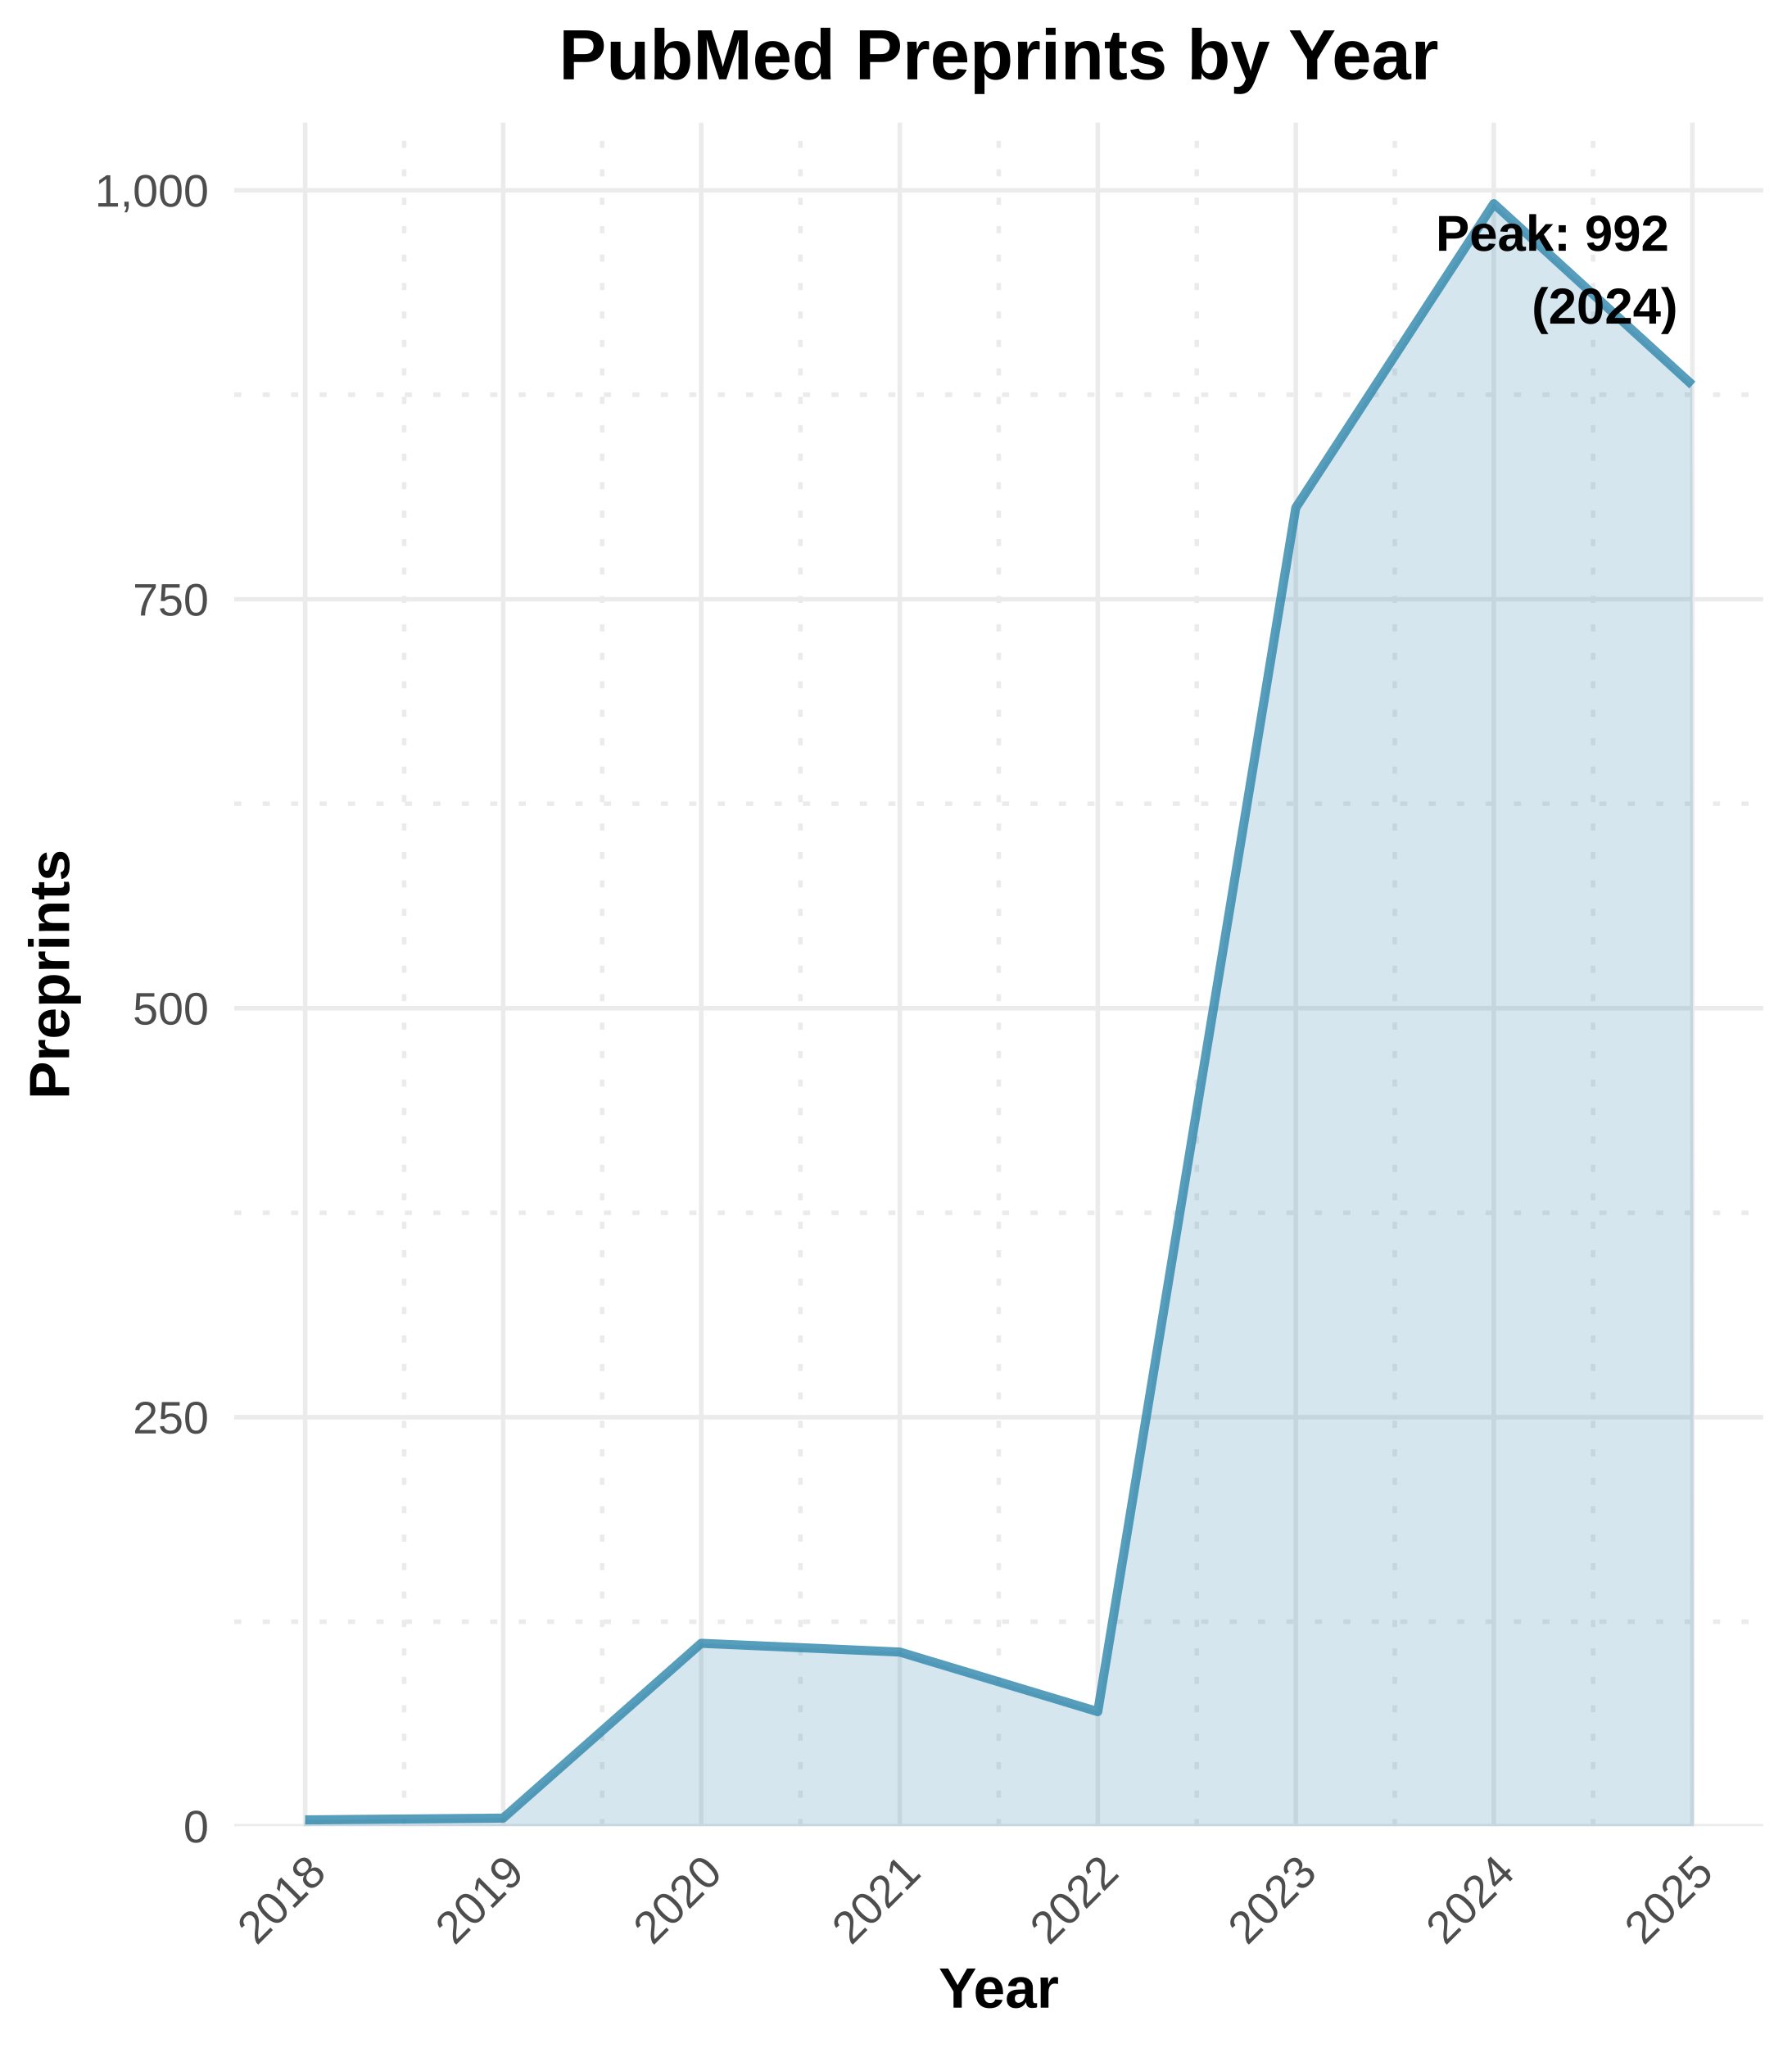
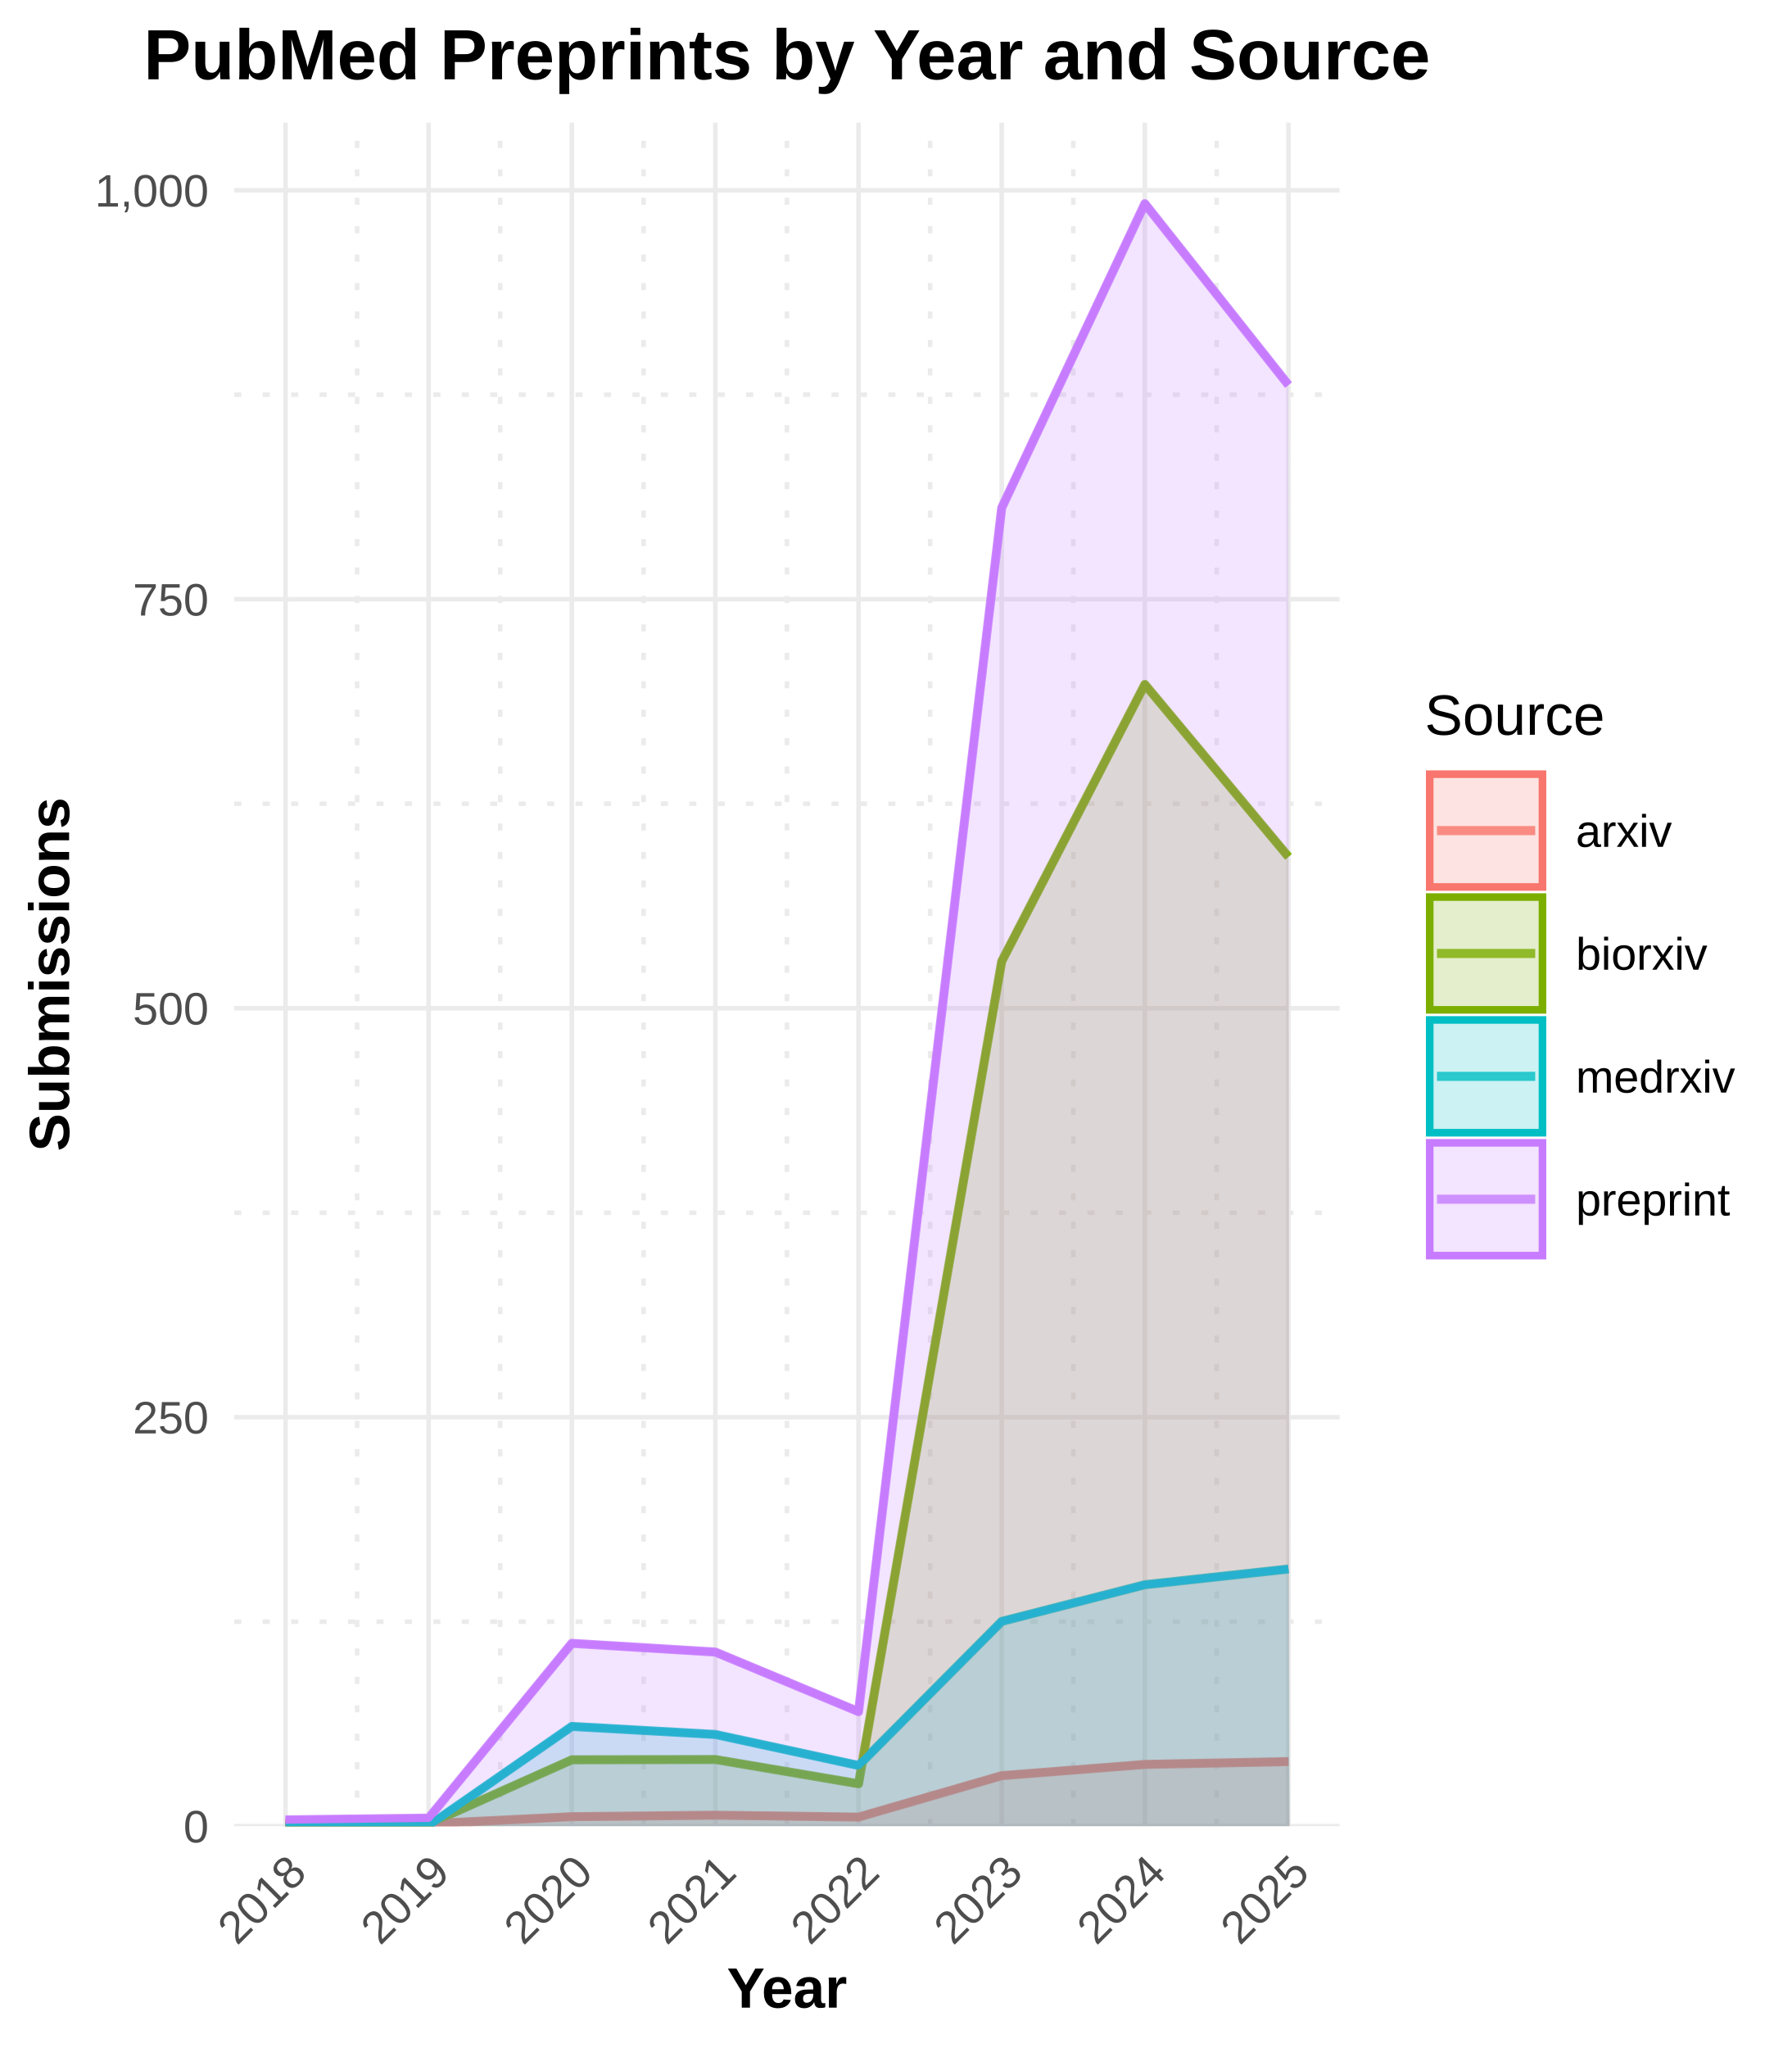
<svg xmlns="http://www.w3.org/2000/svg" width="252.00pt" height="288.00pt" viewBox="0 0 252.00 288.00">
  <g class="svglite">
    <defs>
      <style type="text/css">
    .svglite line, .svglite polyline, .svglite polygon, .svglite path, .svglite rect, .svglite circle {
      fill: none;
      stroke: #000000;
      stroke-linecap: round;
      stroke-linejoin: round;
      stroke-miterlimit: 10.00;
    }
    .svglite text {
      white-space: pre;
    }
    .svglite g.glyphgroup path {
      fill: inherit;
      stroke: none;
    }
  </style>
    </defs>
    <rect width="100%" height="100%" style="stroke: none; fill: none;" />
    <defs>
      <clipPath id="cpMC4wMHwyNTIuMDB8MC4wMHwyODguMDA=">
        <rect x="0.00" y="0.00" width="252.00" height="288.00" />
      </clipPath>
    </defs>
    <g clip-path="url(#cpMC4wMHwyNTIuMDB8MC4wMHwyODguMDA=)">
</g>
    <defs>
-       <clipPath id="cpMzIuOTV8MjQ4LjAxfDE3LjI0fDI1Ni44MA==">
-         <rect x="32.95" y="17.24" width="215.07" height="239.57" />
+       <clipPath id="cpMzIuOTV8MTg4LjQzfDE3LjI0fDI1Ni44MA==">
+         <rect x="32.95" y="17.24" width="155.49" height="239.57" />
      </clipPath>
    </defs>
-     <g clip-path="url(#cpMzIuOTV8MjQ4LjAxfDE3LjI0fDI1Ni44MA==)">
-       <polyline points="32.95,228.05 248.01,228.05 " style="stroke-width: 0.64; stroke: #EBEBEB; stroke-dasharray: 1.00,3.00; stroke-linecap: butt;" />
-       <polyline points="32.95,170.54 248.01,170.54 " style="stroke-width: 0.64; stroke: #EBEBEB; stroke-dasharray: 1.00,3.00; stroke-linecap: butt;" />
-       <polyline points="32.95,113.02 248.01,113.02 " style="stroke-width: 0.64; stroke: #EBEBEB; stroke-dasharray: 1.00,3.00; stroke-linecap: butt;" />
-       <polyline points="32.95,55.51 248.01,55.51 " style="stroke-width: 0.64; stroke: #EBEBEB; stroke-dasharray: 1.00,3.00; stroke-linecap: butt;" />
-       <polyline points="56.85,256.80 56.85,17.24 " style="stroke-width: 0.64; stroke: #EBEBEB; stroke-dasharray: 1.00,3.00; stroke-linecap: butt;" />
-       <polyline points="84.70,256.80 84.70,17.24 " style="stroke-width: 0.64; stroke: #EBEBEB; stroke-dasharray: 1.00,3.00; stroke-linecap: butt;" />
-       <polyline points="112.59,256.80 112.59,17.24 " style="stroke-width: 0.64; stroke: #EBEBEB; stroke-dasharray: 1.00,3.00; stroke-linecap: butt;" />
-       <polyline points="140.48,256.80 140.48,17.24 " style="stroke-width: 0.64; stroke: #EBEBEB; stroke-dasharray: 1.00,3.00; stroke-linecap: butt;" />
-       <polyline points="168.34,256.80 168.34,17.24 " style="stroke-width: 0.64; stroke: #EBEBEB; stroke-dasharray: 1.00,3.00; stroke-linecap: butt;" />
-       <polyline points="196.19,256.80 196.19,17.24 " style="stroke-width: 0.64; stroke: #EBEBEB; stroke-dasharray: 1.00,3.00; stroke-linecap: butt;" />
-       <polyline points="224.08,256.80 224.08,17.24 " style="stroke-width: 0.64; stroke: #EBEBEB; stroke-dasharray: 1.00,3.00; stroke-linecap: butt;" />
-       <polyline points="32.95,256.80 248.01,256.80 " style="stroke-width: 0.64; stroke: #EBEBEB; stroke-linecap: butt;" />
-       <polyline points="32.95,199.29 248.01,199.29 " style="stroke-width: 0.64; stroke: #EBEBEB; stroke-linecap: butt;" />
-       <polyline points="32.95,141.78 248.01,141.78 " style="stroke-width: 0.64; stroke: #EBEBEB; stroke-linecap: butt;" />
-       <polyline points="32.95,84.27 248.01,84.27 " style="stroke-width: 0.64; stroke: #EBEBEB; stroke-linecap: butt;" />
-       <polyline points="32.95,26.76 248.01,26.76 " style="stroke-width: 0.64; stroke: #EBEBEB; stroke-linecap: butt;" />
-       <polyline points="42.92,256.80 42.92,17.24 " style="stroke-width: 0.64; stroke: #EBEBEB; stroke-linecap: butt;" />
-       <polyline points="70.77,256.80 70.77,17.24 " style="stroke-width: 0.64; stroke: #EBEBEB; stroke-linecap: butt;" />
-       <polyline points="98.63,256.80 98.63,17.24 " style="stroke-width: 0.64; stroke: #EBEBEB; stroke-linecap: butt;" />
-       <polyline points="126.56,256.80 126.56,17.24 " style="stroke-width: 0.64; stroke: #EBEBEB; stroke-linecap: butt;" />
-       <polyline points="154.41,256.80 154.41,17.24 " style="stroke-width: 0.64; stroke: #EBEBEB; stroke-linecap: butt;" />
-       <polyline points="182.26,256.80 182.26,17.24 " style="stroke-width: 0.64; stroke: #EBEBEB; stroke-linecap: butt;" />
-       <polyline points="210.11,256.80 210.11,17.24 " style="stroke-width: 0.64; stroke: #EBEBEB; stroke-linecap: butt;" />
-       <polyline points="238.04,256.80 238.04,17.24 " style="stroke-width: 0.64; stroke: #EBEBEB; stroke-linecap: butt;" />
-       <polyline points="42.92,255.92 70.77,255.67 98.63,231.09 126.56,232.32 154.41,240.70 182.26,71.41 210.11,28.64 238.04,54.14 " style="stroke-width: 1.28; stroke: #2E86AB; stroke-opacity: 0.80; stroke-linecap: butt;" />
-       <polygon points="42.92,255.92 43.11,255.92 70.58,255.67 70.77,255.67 70.97,255.50 98.43,231.26 98.63,231.09 98.82,231.10 126.36,232.31 126.56,232.32 126.75,232.38 154.21,240.64 154.41,240.70 154.60,239.51 182.07,72.60 182.26,71.41 182.46,71.11 209.92,28.94 210.11,28.64 210.31,28.82 237.85,53.96 238.04,54.14 238.24,256.80 238.04,256.80 237.85,256.80 210.31,256.80 210.11,256.80 209.92,256.80 182.46,256.80 182.26,256.80 182.07,256.80 154.60,256.80 154.41,256.80 154.21,256.80 126.75,256.80 126.56,256.80 126.36,256.80 98.82,256.80 98.63,256.80 98.43,256.80 70.97,256.80 70.77,256.80 70.58,256.80 43.11,256.80 42.92,256.80 42.72,256.80 " style="stroke-width: 0.00; stroke: none; stroke-linecap: butt; fill: #2E86AB; fill-opacity: 0.20;" />
-       <polyline points="42.92,255.92 43.11,255.92 70.58,255.67 70.77,255.67 70.97,255.50 98.43,231.26 98.63,231.09 98.82,231.10 126.36,232.31 126.56,232.32 126.75,232.38 154.21,240.64 154.41,240.70 154.60,239.51 182.07,72.60 182.26,71.41 182.46,71.11 209.92,28.94 210.11,28.64 210.31,28.82 237.85,53.96 238.04,54.14 " style="stroke-width: 1.07; stroke: none; stroke-linecap: butt;" />
-       <text x="234.76" y="35.27" text-anchor="end" style="font-size: 7.11px; font-weight: bold; font-family: &quot;Arial&quot;;" textLength="32.80px" lengthAdjust="spacingAndGlyphs">Peak: 992</text>
-       <text x="235.99" y="45.51" text-anchor="end" style="font-size: 7.11px; font-weight: bold; font-family: &quot;Arial&quot;;" textLength="20.56px" lengthAdjust="spacingAndGlyphs">(2024)</text>
+     <g clip-path="url(#cpMzIuOTV8MTg4LjQzfDE3LjI0fDI1Ni44MA==)">
+       <polyline points="32.95,228.05 188.43,228.05 " style="stroke-width: 0.64; stroke: #EBEBEB; stroke-dasharray: 1.00,3.00; stroke-linecap: butt;" />
+       <polyline points="32.95,170.54 188.43,170.54 " style="stroke-width: 0.64; stroke: #EBEBEB; stroke-dasharray: 1.00,3.00; stroke-linecap: butt;" />
+       <polyline points="32.95,113.02 188.43,113.02 " style="stroke-width: 0.64; stroke: #EBEBEB; stroke-dasharray: 1.00,3.00; stroke-linecap: butt;" />
+       <polyline points="32.95,55.51 188.43,55.51 " style="stroke-width: 0.64; stroke: #EBEBEB; stroke-dasharray: 1.00,3.00; stroke-linecap: butt;" />
+       <polyline points="50.23,256.80 50.23,17.24 " style="stroke-width: 0.64; stroke: #EBEBEB; stroke-dasharray: 1.00,3.00; stroke-linecap: butt;" />
+       <polyline points="70.36,256.80 70.36,17.24 " style="stroke-width: 0.64; stroke: #EBEBEB; stroke-dasharray: 1.00,3.00; stroke-linecap: butt;" />
+       <polyline points="90.53,256.80 90.53,17.24 " style="stroke-width: 0.64; stroke: #EBEBEB; stroke-dasharray: 1.00,3.00; stroke-linecap: butt;" />
+       <polyline points="110.69,256.80 110.69,17.24 " style="stroke-width: 0.64; stroke: #EBEBEB; stroke-dasharray: 1.00,3.00; stroke-linecap: butt;" />
+       <polyline points="130.83,256.80 130.83,17.24 " style="stroke-width: 0.64; stroke: #EBEBEB; stroke-dasharray: 1.00,3.00; stroke-linecap: butt;" />
+       <polyline points="150.97,256.80 150.97,17.24 " style="stroke-width: 0.64; stroke: #EBEBEB; stroke-dasharray: 1.00,3.00; stroke-linecap: butt;" />
+       <polyline points="171.13,256.80 171.13,17.24 " style="stroke-width: 0.64; stroke: #EBEBEB; stroke-dasharray: 1.00,3.00; stroke-linecap: butt;" />
+       <polyline points="32.95,256.80 188.43,256.80 " style="stroke-width: 0.64; stroke: #EBEBEB; stroke-linecap: butt;" />
+       <polyline points="32.95,199.29 188.43,199.29 " style="stroke-width: 0.64; stroke: #EBEBEB; stroke-linecap: butt;" />
+       <polyline points="32.95,141.78 188.43,141.78 " style="stroke-width: 0.64; stroke: #EBEBEB; stroke-linecap: butt;" />
+       <polyline points="32.95,84.27 188.43,84.27 " style="stroke-width: 0.64; stroke: #EBEBEB; stroke-linecap: butt;" />
+       <polyline points="32.95,26.76 188.43,26.76 " style="stroke-width: 0.64; stroke: #EBEBEB; stroke-linecap: butt;" />
+       <polyline points="40.16,256.80 40.16,17.24 " style="stroke-width: 0.64; stroke: #EBEBEB; stroke-linecap: butt;" />
+       <polyline points="60.29,256.80 60.29,17.24 " style="stroke-width: 0.64; stroke: #EBEBEB; stroke-linecap: butt;" />
+       <polyline points="80.43,256.80 80.43,17.24 " style="stroke-width: 0.64; stroke: #EBEBEB; stroke-linecap: butt;" />
+       <polyline points="100.62,256.80 100.62,17.24 " style="stroke-width: 0.64; stroke: #EBEBEB; stroke-linecap: butt;" />
+       <polyline points="120.76,256.80 120.76,17.24 " style="stroke-width: 0.64; stroke: #EBEBEB; stroke-linecap: butt;" />
+       <polyline points="140.90,256.80 140.90,17.24 " style="stroke-width: 0.64; stroke: #EBEBEB; stroke-linecap: butt;" />
+       <polyline points="161.03,256.80 161.03,17.24 " style="stroke-width: 0.64; stroke: #EBEBEB; stroke-linecap: butt;" />
+       <polyline points="181.23,256.80 181.23,17.24 " style="stroke-width: 0.64; stroke: #EBEBEB; stroke-linecap: butt;" />
+       <polyline points="40.16,256.41 60.29,256.46 80.43,255.47 100.62,255.26 120.76,255.53 140.90,249.70 161.03,248.12 181.23,247.72 " style="stroke-width: 1.28; stroke: #F8766D; stroke-opacity: 0.80; stroke-linecap: butt;" />
+       <polyline points="40.16,256.63 60.29,256.48 80.43,247.47 100.62,247.43 120.76,250.84 140.90,135.19 161.03,96.25 181.23,120.49 " style="stroke-width: 1.28; stroke: #7CAE00; stroke-opacity: 0.80; stroke-linecap: butt;" />
+       <polyline points="40.16,256.79 60.29,256.74 80.43,242.78 100.62,243.91 120.76,248.27 140.90,228.01 161.03,222.85 181.23,220.64 " style="stroke-width: 1.28; stroke: #00BFC4; stroke-opacity: 0.80; stroke-linecap: butt;" />
+       <polyline points="40.16,255.92 60.29,255.67 80.43,231.09 100.62,232.32 120.76,240.70 140.90,71.41 161.03,28.64 181.23,54.14 " style="stroke-width: 1.28; stroke: #C77CFF; stroke-opacity: 0.80; stroke-linecap: butt;" />
+       <polygon points="40.16,256.41 40.30,256.41 60.15,256.46 60.29,256.46 60.44,256.46 80.29,255.48 80.43,255.47 80.57,255.47 100.48,255.26 100.62,255.26 100.76,255.26 120.62,255.52 120.76,255.53 120.90,255.48 140.76,249.74 140.90,249.70 141.04,249.69 160.89,248.13 161.03,248.12 161.18,248.11 181.08,247.72 181.23,247.72 181.37,256.80 181.23,256.80 181.08,256.80 161.18,256.80 161.03,256.80 160.89,256.80 141.04,256.80 140.90,256.80 140.76,256.80 120.90,256.80 120.76,256.80 120.62,256.80 100.76,256.80 100.62,256.80 100.48,256.80 80.57,256.80 80.43,256.80 80.29,256.80 60.44,256.80 60.29,256.80 60.15,256.80 40.30,256.80 40.16,256.80 40.02,256.80 " style="stroke-width: 0.00; stroke: none; stroke-linecap: butt; fill: #F8766D; fill-opacity: 0.20;" />
+       <polyline points="40.16,256.41 40.30,256.41 60.15,256.46 60.29,256.46 60.44,256.46 80.29,255.48 80.43,255.47 80.57,255.47 100.48,255.26 100.62,255.26 100.76,255.26 120.62,255.52 120.76,255.53 120.90,255.48 140.76,249.74 140.90,249.70 141.04,249.69 160.89,248.13 161.03,248.12 161.18,248.11 181.08,247.72 181.23,247.72 " style="stroke-width: 1.07; stroke: #F8766D; stroke-linecap: butt;" />
+       <polygon points="40.16,256.63 40.30,256.63 60.15,256.48 60.29,256.48 60.44,256.42 80.29,247.53 80.43,247.47 80.57,247.47 100.48,247.43 100.62,247.43 100.76,247.45 120.62,250.82 120.76,250.84 120.90,250.03 140.76,136.00 140.90,135.19 141.04,134.92 160.89,96.53 161.03,96.25 161.18,96.42 181.08,120.32 181.23,120.49 181.37,256.80 181.23,256.80 181.08,256.80 161.18,256.80 161.03,256.80 160.89,256.80 141.04,256.80 140.90,256.80 140.76,256.80 120.90,256.80 120.76,256.80 120.62,256.80 100.76,256.80 100.62,256.80 100.48,256.80 80.57,256.80 80.43,256.80 80.29,256.80 60.44,256.80 60.29,256.80 60.15,256.80 40.30,256.80 40.16,256.80 40.02,256.80 " style="stroke-width: 0.00; stroke: none; stroke-linecap: butt; fill: #7CAE00; fill-opacity: 0.20;" />
+       <polyline points="40.16,256.63 40.30,256.63 60.15,256.48 60.29,256.48 60.44,256.42 80.29,247.53 80.43,247.47 80.57,247.47 100.48,247.43 100.62,247.43 100.76,247.45 120.62,250.82 120.76,250.84 120.90,250.03 140.76,136.00 140.90,135.19 141.04,134.92 160.89,96.53 161.03,96.25 161.18,96.42 181.08,120.32 181.23,120.49 " style="stroke-width: 1.07; stroke: #7CAE00; stroke-linecap: butt;" />
+       <polygon points="40.16,256.79 40.30,256.79 60.15,256.74 60.29,256.74 60.44,256.64 80.29,242.87 80.43,242.78 80.57,242.78 100.48,243.91 100.62,243.91 100.76,243.94 120.62,248.24 120.76,248.27 120.90,248.13 140.76,228.15 140.90,228.01 141.04,227.97 160.89,222.89 161.03,222.85 161.18,222.84 181.08,220.66 181.23,220.64 181.37,256.80 181.23,256.80 181.08,256.80 161.18,256.80 161.03,256.80 160.89,256.80 141.04,256.80 140.90,256.80 140.76,256.80 120.90,256.80 120.76,256.80 120.62,256.80 100.76,256.80 100.62,256.80 100.48,256.80 80.57,256.80 80.43,256.80 80.29,256.80 60.44,256.80 60.29,256.80 60.15,256.80 40.30,256.80 40.16,256.80 40.02,256.80 " style="stroke-width: 0.00; stroke: none; stroke-linecap: butt; fill: #00BFC4; fill-opacity: 0.20;" />
+       <polyline points="40.16,256.79 40.30,256.79 60.15,256.74 60.29,256.74 60.44,256.64 80.29,242.87 80.43,242.78 80.57,242.78 100.48,243.91 100.62,243.91 100.76,243.94 120.62,248.24 120.76,248.27 120.90,248.13 140.76,228.15 140.90,228.01 141.04,227.97 160.89,222.89 161.03,222.85 161.18,222.84 181.08,220.66 181.23,220.64 " style="stroke-width: 1.07; stroke: #00BFC4; stroke-linecap: butt;" />
+       <polygon points="40.16,255.92 40.30,255.92 60.15,255.67 60.29,255.67 60.44,255.50 80.29,231.26 80.43,231.09 80.57,231.10 100.48,232.31 100.62,232.32 100.76,232.38 120.62,240.64 120.76,240.70 120.90,239.51 140.76,72.60 140.90,71.41 141.04,71.11 160.89,28.94 161.03,28.64 161.18,28.82 181.08,53.96 181.23,54.14 181.37,256.80 181.23,256.80 181.08,256.80 161.18,256.80 161.03,256.80 160.89,256.80 141.04,256.80 140.90,256.80 140.76,256.80 120.90,256.80 120.76,256.80 120.62,256.80 100.76,256.80 100.62,256.80 100.48,256.80 80.57,256.80 80.43,256.80 80.29,256.80 60.44,256.80 60.29,256.80 60.15,256.80 40.30,256.80 40.16,256.80 40.02,256.80 " style="stroke-width: 0.00; stroke: none; stroke-linecap: butt; fill: #C77CFF; fill-opacity: 0.20;" />
+       <polyline points="40.16,255.92 40.30,255.92 60.15,255.67 60.29,255.67 60.44,255.50 80.29,231.26 80.43,231.09 80.57,231.10 100.48,232.31 100.62,232.32 100.76,232.38 120.62,240.64 120.76,240.70 120.90,239.51 140.76,72.60 140.90,71.41 141.04,71.11 160.89,28.94 161.03,28.64 161.18,28.82 181.08,53.96 181.23,54.14 " style="stroke-width: 1.07; stroke: #C77CFF; stroke-linecap: butt;" />
    </g>
    <g clip-path="url(#cpMC4wMHwyNTIuMDB8MC4wMHwyODguMDA=)">
      <text x="29.36" y="259.09" text-anchor="end" style="font-size: 6.40px;fill: #4D4D4D; font-family: &quot;Arial&quot;;" textLength="3.55px" lengthAdjust="spacingAndGlyphs">0</text>
      <text x="29.36" y="201.58" text-anchor="end" style="font-size: 6.40px;fill: #4D4D4D; font-family: &quot;Arial&quot;;" textLength="10.64px" lengthAdjust="spacingAndGlyphs">250</text>
      <text x="29.36" y="144.07" text-anchor="end" style="font-size: 6.40px;fill: #4D4D4D; font-family: &quot;Arial&quot;;" textLength="10.64px" lengthAdjust="spacingAndGlyphs">500</text>
      <text x="29.36" y="86.56" text-anchor="end" style="font-size: 6.40px;fill: #4D4D4D; font-family: &quot;Arial&quot;;" textLength="10.64px" lengthAdjust="spacingAndGlyphs">750</text>
      <text x="29.36" y="29.05" text-anchor="end" style="font-size: 6.40px;fill: #4D4D4D; font-family: &quot;Arial&quot;;" textLength="15.97px" lengthAdjust="spacingAndGlyphs">1,000</text>
-       <text transform="translate(46.16,263.63) rotate(-45)" text-anchor="end" style="font-size: 6.40px;fill: #4D4D4D; font-family: &quot;Arial&quot;;" textLength="14.19px" lengthAdjust="spacingAndGlyphs">2018</text>
-       <text transform="translate(74.01,263.63) rotate(-45)" text-anchor="end" style="font-size: 6.40px;fill: #4D4D4D; font-family: &quot;Arial&quot;;" textLength="14.19px" lengthAdjust="spacingAndGlyphs">2019</text>
-       <text transform="translate(101.86,263.63) rotate(-45)" text-anchor="end" style="font-size: 6.40px;fill: #4D4D4D; font-family: &quot;Arial&quot;;" textLength="14.19px" lengthAdjust="spacingAndGlyphs">2020</text>
-       <text transform="translate(129.79,263.63) rotate(-45)" text-anchor="end" style="font-size: 6.40px;fill: #4D4D4D; font-family: &quot;Arial&quot;;" textLength="14.19px" lengthAdjust="spacingAndGlyphs">2021</text>
-       <text transform="translate(157.65,263.63) rotate(-45)" text-anchor="end" style="font-size: 6.40px;fill: #4D4D4D; font-family: &quot;Arial&quot;;" textLength="14.19px" lengthAdjust="spacingAndGlyphs">2022</text>
-       <text transform="translate(185.50,263.63) rotate(-45)" text-anchor="end" style="font-size: 6.40px;fill: #4D4D4D; font-family: &quot;Arial&quot;;" textLength="14.19px" lengthAdjust="spacingAndGlyphs">2023</text>
-       <text transform="translate(213.35,263.63) rotate(-45)" text-anchor="end" style="font-size: 6.40px;fill: #4D4D4D; font-family: &quot;Arial&quot;;" textLength="14.19px" lengthAdjust="spacingAndGlyphs">2024</text>
-       <text transform="translate(241.28,263.63) rotate(-45)" text-anchor="end" style="font-size: 6.40px;fill: #4D4D4D; font-family: &quot;Arial&quot;;" textLength="14.19px" lengthAdjust="spacingAndGlyphs">2025</text>
-       <text x="140.48" y="282.33" text-anchor="middle" style="font-size: 8.00px; font-weight: bold; font-family: &quot;Arial&quot;;" textLength="16.92px" lengthAdjust="spacingAndGlyphs">Year</text>
-       <text transform="translate(9.72,137.02) rotate(-90)" text-anchor="middle" style="font-size: 8.00px; font-weight: bold; font-family: &quot;Arial&quot;;" textLength="35.14px" lengthAdjust="spacingAndGlyphs">Preprints</text>
-       <text x="140.48" y="11.15" text-anchor="middle" style="font-size: 10.00px; font-weight: bold; font-family: &quot;Arial&quot;;" textLength="123.77px" lengthAdjust="spacingAndGlyphs">PubMed Preprints by Year</text>
+       <text transform="translate(43.40,263.63) rotate(-45)" text-anchor="end" style="font-size: 6.40px;fill: #4D4D4D; font-family: &quot;Arial&quot;;" textLength="14.19px" lengthAdjust="spacingAndGlyphs">2018</text>
+       <text transform="translate(63.53,263.63) rotate(-45)" text-anchor="end" style="font-size: 6.40px;fill: #4D4D4D; font-family: &quot;Arial&quot;;" textLength="14.19px" lengthAdjust="spacingAndGlyphs">2019</text>
+       <text transform="translate(83.67,263.63) rotate(-45)" text-anchor="end" style="font-size: 6.40px;fill: #4D4D4D; font-family: &quot;Arial&quot;;" textLength="14.19px" lengthAdjust="spacingAndGlyphs">2020</text>
+       <text transform="translate(103.86,263.63) rotate(-45)" text-anchor="end" style="font-size: 6.40px;fill: #4D4D4D; font-family: &quot;Arial&quot;;" textLength="14.19px" lengthAdjust="spacingAndGlyphs">2021</text>
+       <text transform="translate(124.00,263.63) rotate(-45)" text-anchor="end" style="font-size: 6.40px;fill: #4D4D4D; font-family: &quot;Arial&quot;;" textLength="14.19px" lengthAdjust="spacingAndGlyphs">2022</text>
+       <text transform="translate(144.14,263.63) rotate(-45)" text-anchor="end" style="font-size: 6.40px;fill: #4D4D4D; font-family: &quot;Arial&quot;;" textLength="14.19px" lengthAdjust="spacingAndGlyphs">2023</text>
+       <text transform="translate(164.27,263.63) rotate(-45)" text-anchor="end" style="font-size: 6.40px;fill: #4D4D4D; font-family: &quot;Arial&quot;;" textLength="14.19px" lengthAdjust="spacingAndGlyphs">2024</text>
+       <text transform="translate(184.46,263.63) rotate(-45)" text-anchor="end" style="font-size: 6.40px;fill: #4D4D4D; font-family: &quot;Arial&quot;;" textLength="14.19px" lengthAdjust="spacingAndGlyphs">2025</text>
+       <text x="110.69" y="282.33" text-anchor="middle" style="font-size: 8.00px; font-weight: bold; font-family: &quot;Arial&quot;;" textLength="16.92px" lengthAdjust="spacingAndGlyphs">Year</text>
+       <text transform="translate(9.72,137.02) rotate(-90)" text-anchor="middle" style="font-size: 8.00px; font-weight: bold; font-family: &quot;Arial&quot;;" textLength="49.81px" lengthAdjust="spacingAndGlyphs">Submissions</text>
+       <text x="200.39" y="103.33" style="font-size: 8.00px; font-family: &quot;Arial&quot;;" textLength="25.38px" lengthAdjust="spacingAndGlyphs">Source</text>
+       <line x1="202.12" y1="116.80" x2="215.94" y2="116.80" style="stroke-width: 1.28; stroke: #F8766D; stroke-opacity: 0.80; stroke-linecap: butt;" />
+       <rect x="201.10" y="108.87" width="15.86" height="15.86" style="stroke-width: 1.07; stroke: #F8766D; stroke-linecap: butt; stroke-linejoin: miter; fill: #F8766D; fill-opacity: 0.20;" />
+       <line x1="202.12" y1="134.08" x2="215.94" y2="134.08" style="stroke-width: 1.28; stroke: #7CAE00; stroke-opacity: 0.80; stroke-linecap: butt;" />
+       <rect x="201.10" y="126.15" width="15.86" height="15.86" style="stroke-width: 1.07; stroke: #7CAE00; stroke-linecap: butt; stroke-linejoin: miter; fill: #7CAE00; fill-opacity: 0.20;" />
+       <line x1="202.12" y1="151.36" x2="215.94" y2="151.36" style="stroke-width: 1.28; stroke: #00BFC4; stroke-opacity: 0.80; stroke-linecap: butt;" />
+       <rect x="201.10" y="143.43" width="15.86" height="15.86" style="stroke-width: 1.07; stroke: #00BFC4; stroke-linecap: butt; stroke-linejoin: miter; fill: #00BFC4; fill-opacity: 0.20;" />
+       <line x1="202.12" y1="168.64" x2="215.94" y2="168.64" style="stroke-width: 1.28; stroke: #C77CFF; stroke-opacity: 0.80; stroke-linecap: butt;" />
+       <rect x="201.10" y="160.71" width="15.86" height="15.86" style="stroke-width: 1.07; stroke: #C77CFF; stroke-linecap: butt; stroke-linejoin: miter; fill: #C77CFF; fill-opacity: 0.20;" />
+       <text x="221.65" y="119.09" style="font-size: 6.40px; font-family: &quot;Arial&quot;;" textLength="13.50px" lengthAdjust="spacingAndGlyphs">arxiv</text>
+       <text x="221.65" y="136.37" style="font-size: 6.40px; font-family: &quot;Arial&quot;;" textLength="18.47px" lengthAdjust="spacingAndGlyphs">biorxiv</text>
+       <text x="221.65" y="153.65" style="font-size: 6.40px; font-family: &quot;Arial&quot;;" textLength="22.38px" lengthAdjust="spacingAndGlyphs">medrxiv</text>
+       <text x="221.65" y="170.93" style="font-size: 6.40px; font-family: &quot;Arial&quot;;" textLength="21.64px" lengthAdjust="spacingAndGlyphs">preprint</text>
+       <text x="110.69" y="11.15" text-anchor="middle" style="font-size: 10.00px; font-weight: bold; font-family: &quot;Arial&quot;;" textLength="181.02px" lengthAdjust="spacingAndGlyphs">PubMed Preprints by Year and Source</text>
    </g>
  </g>
</svg>
